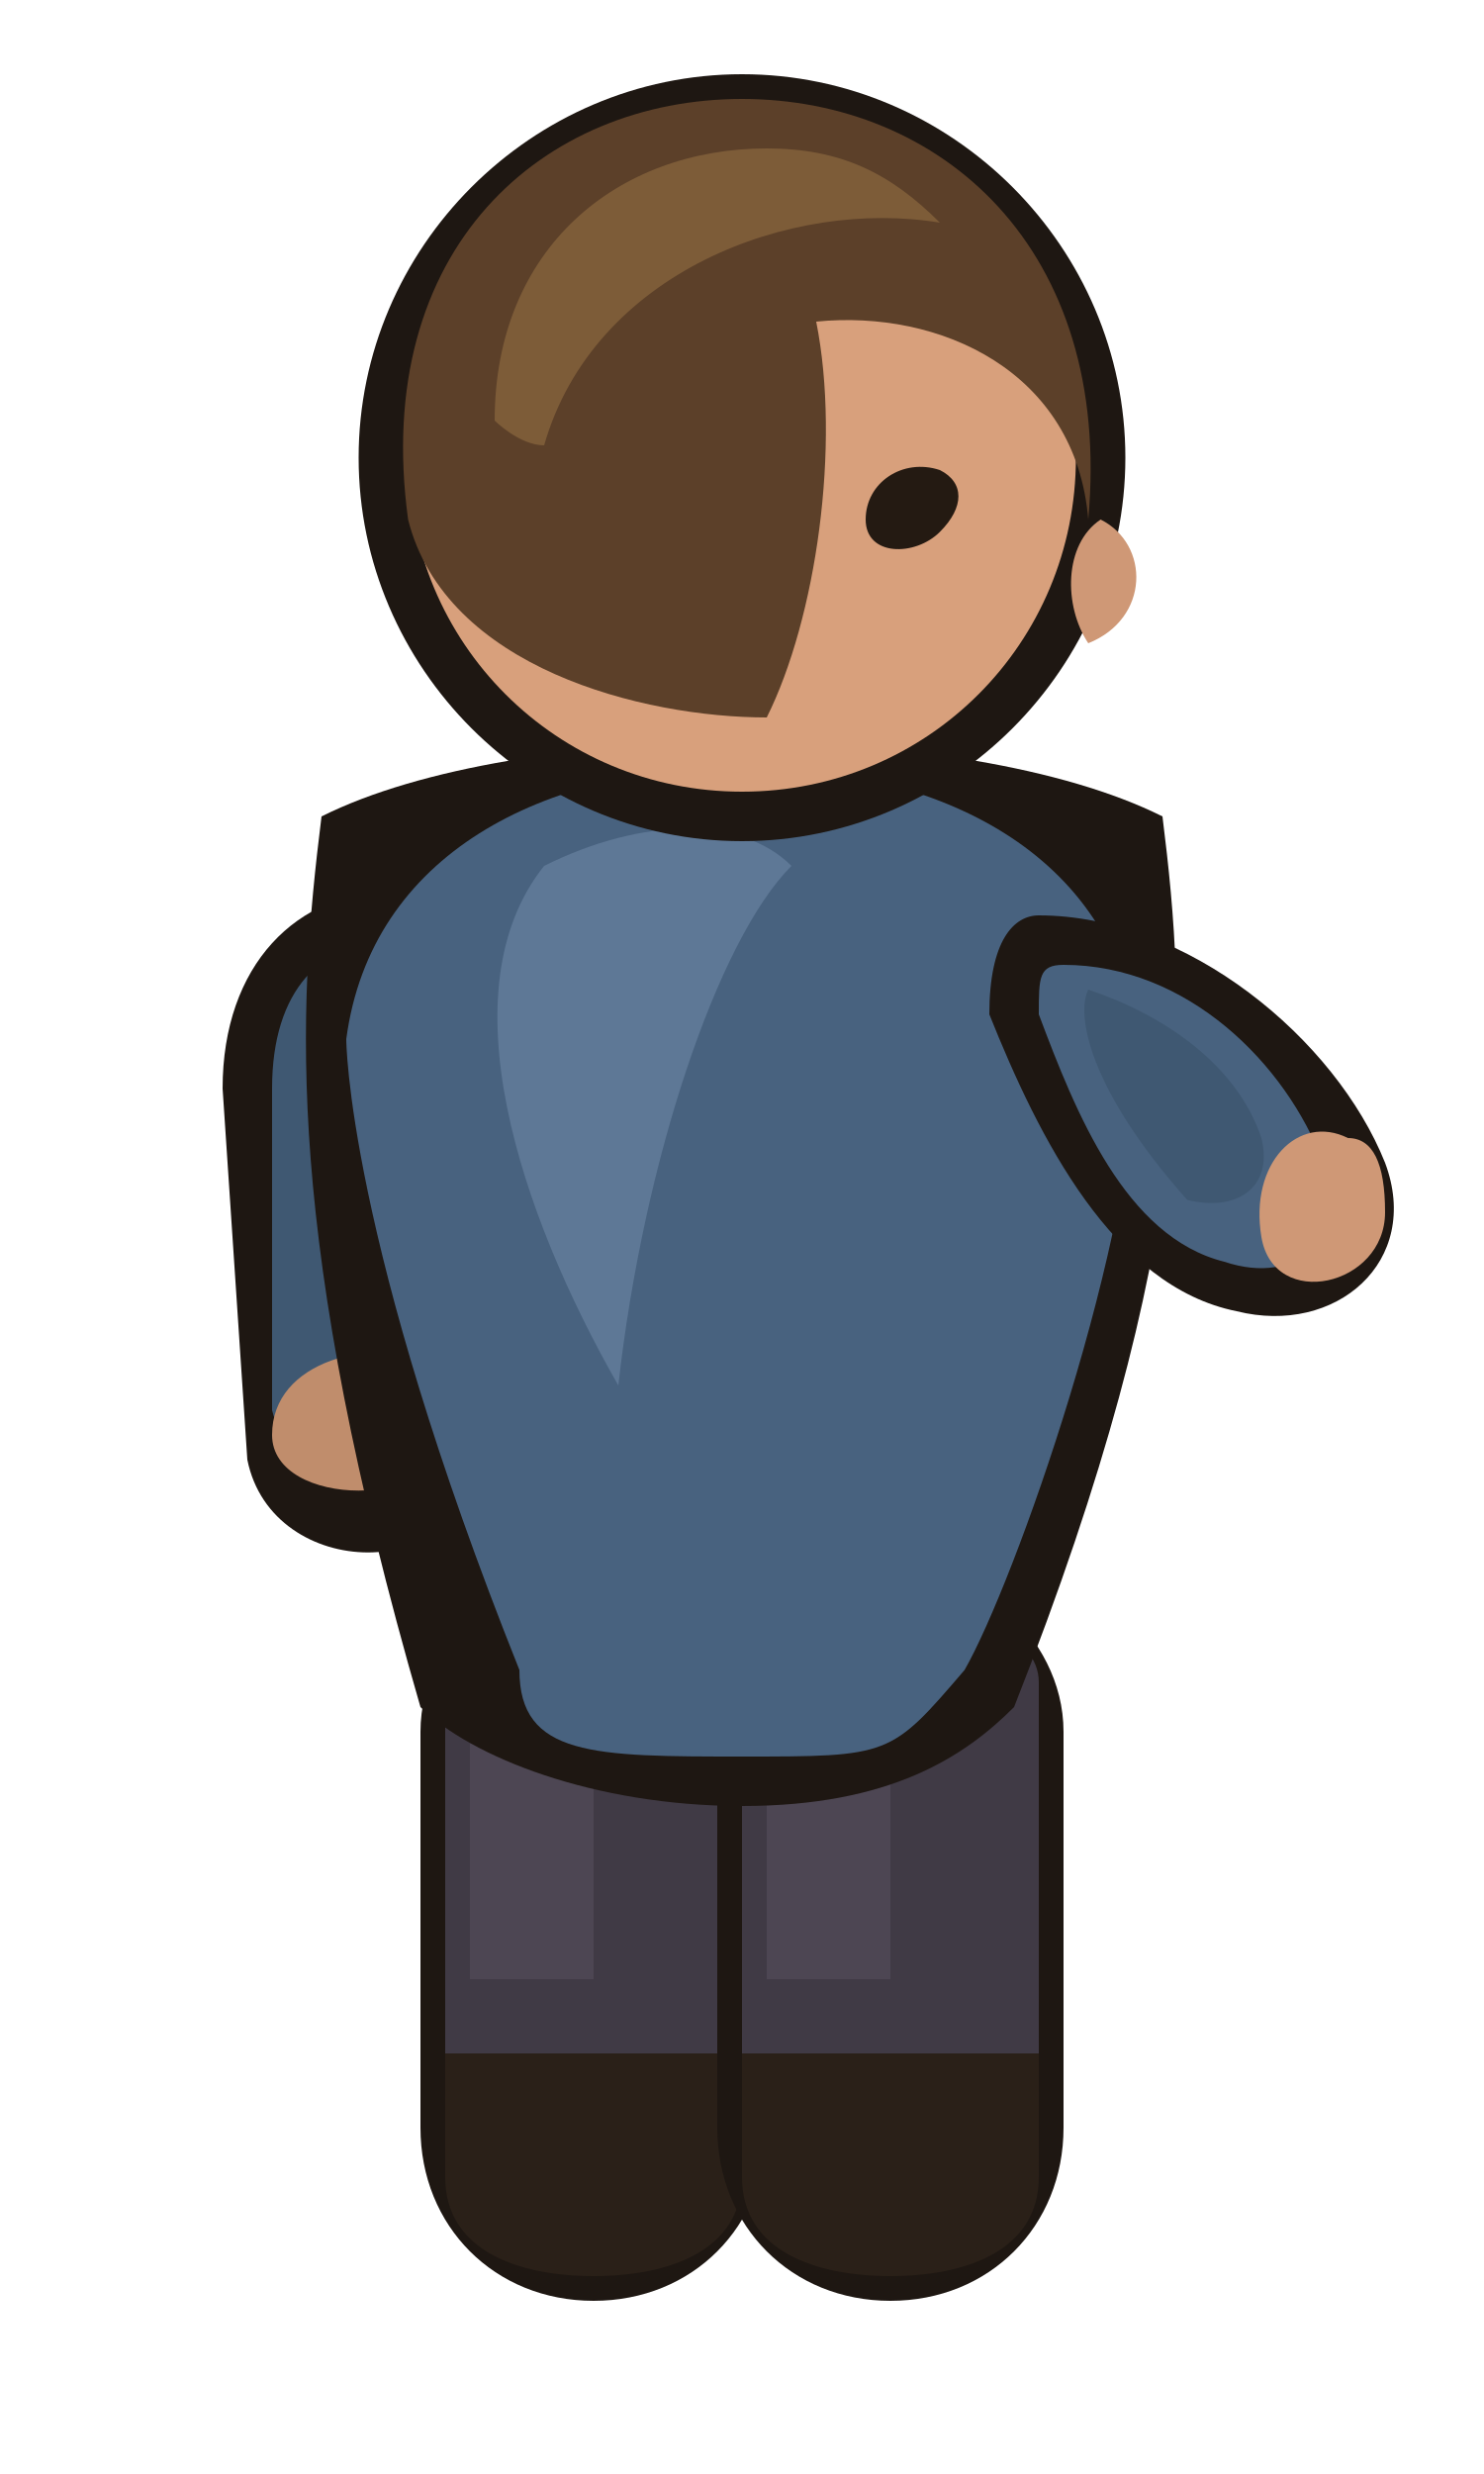
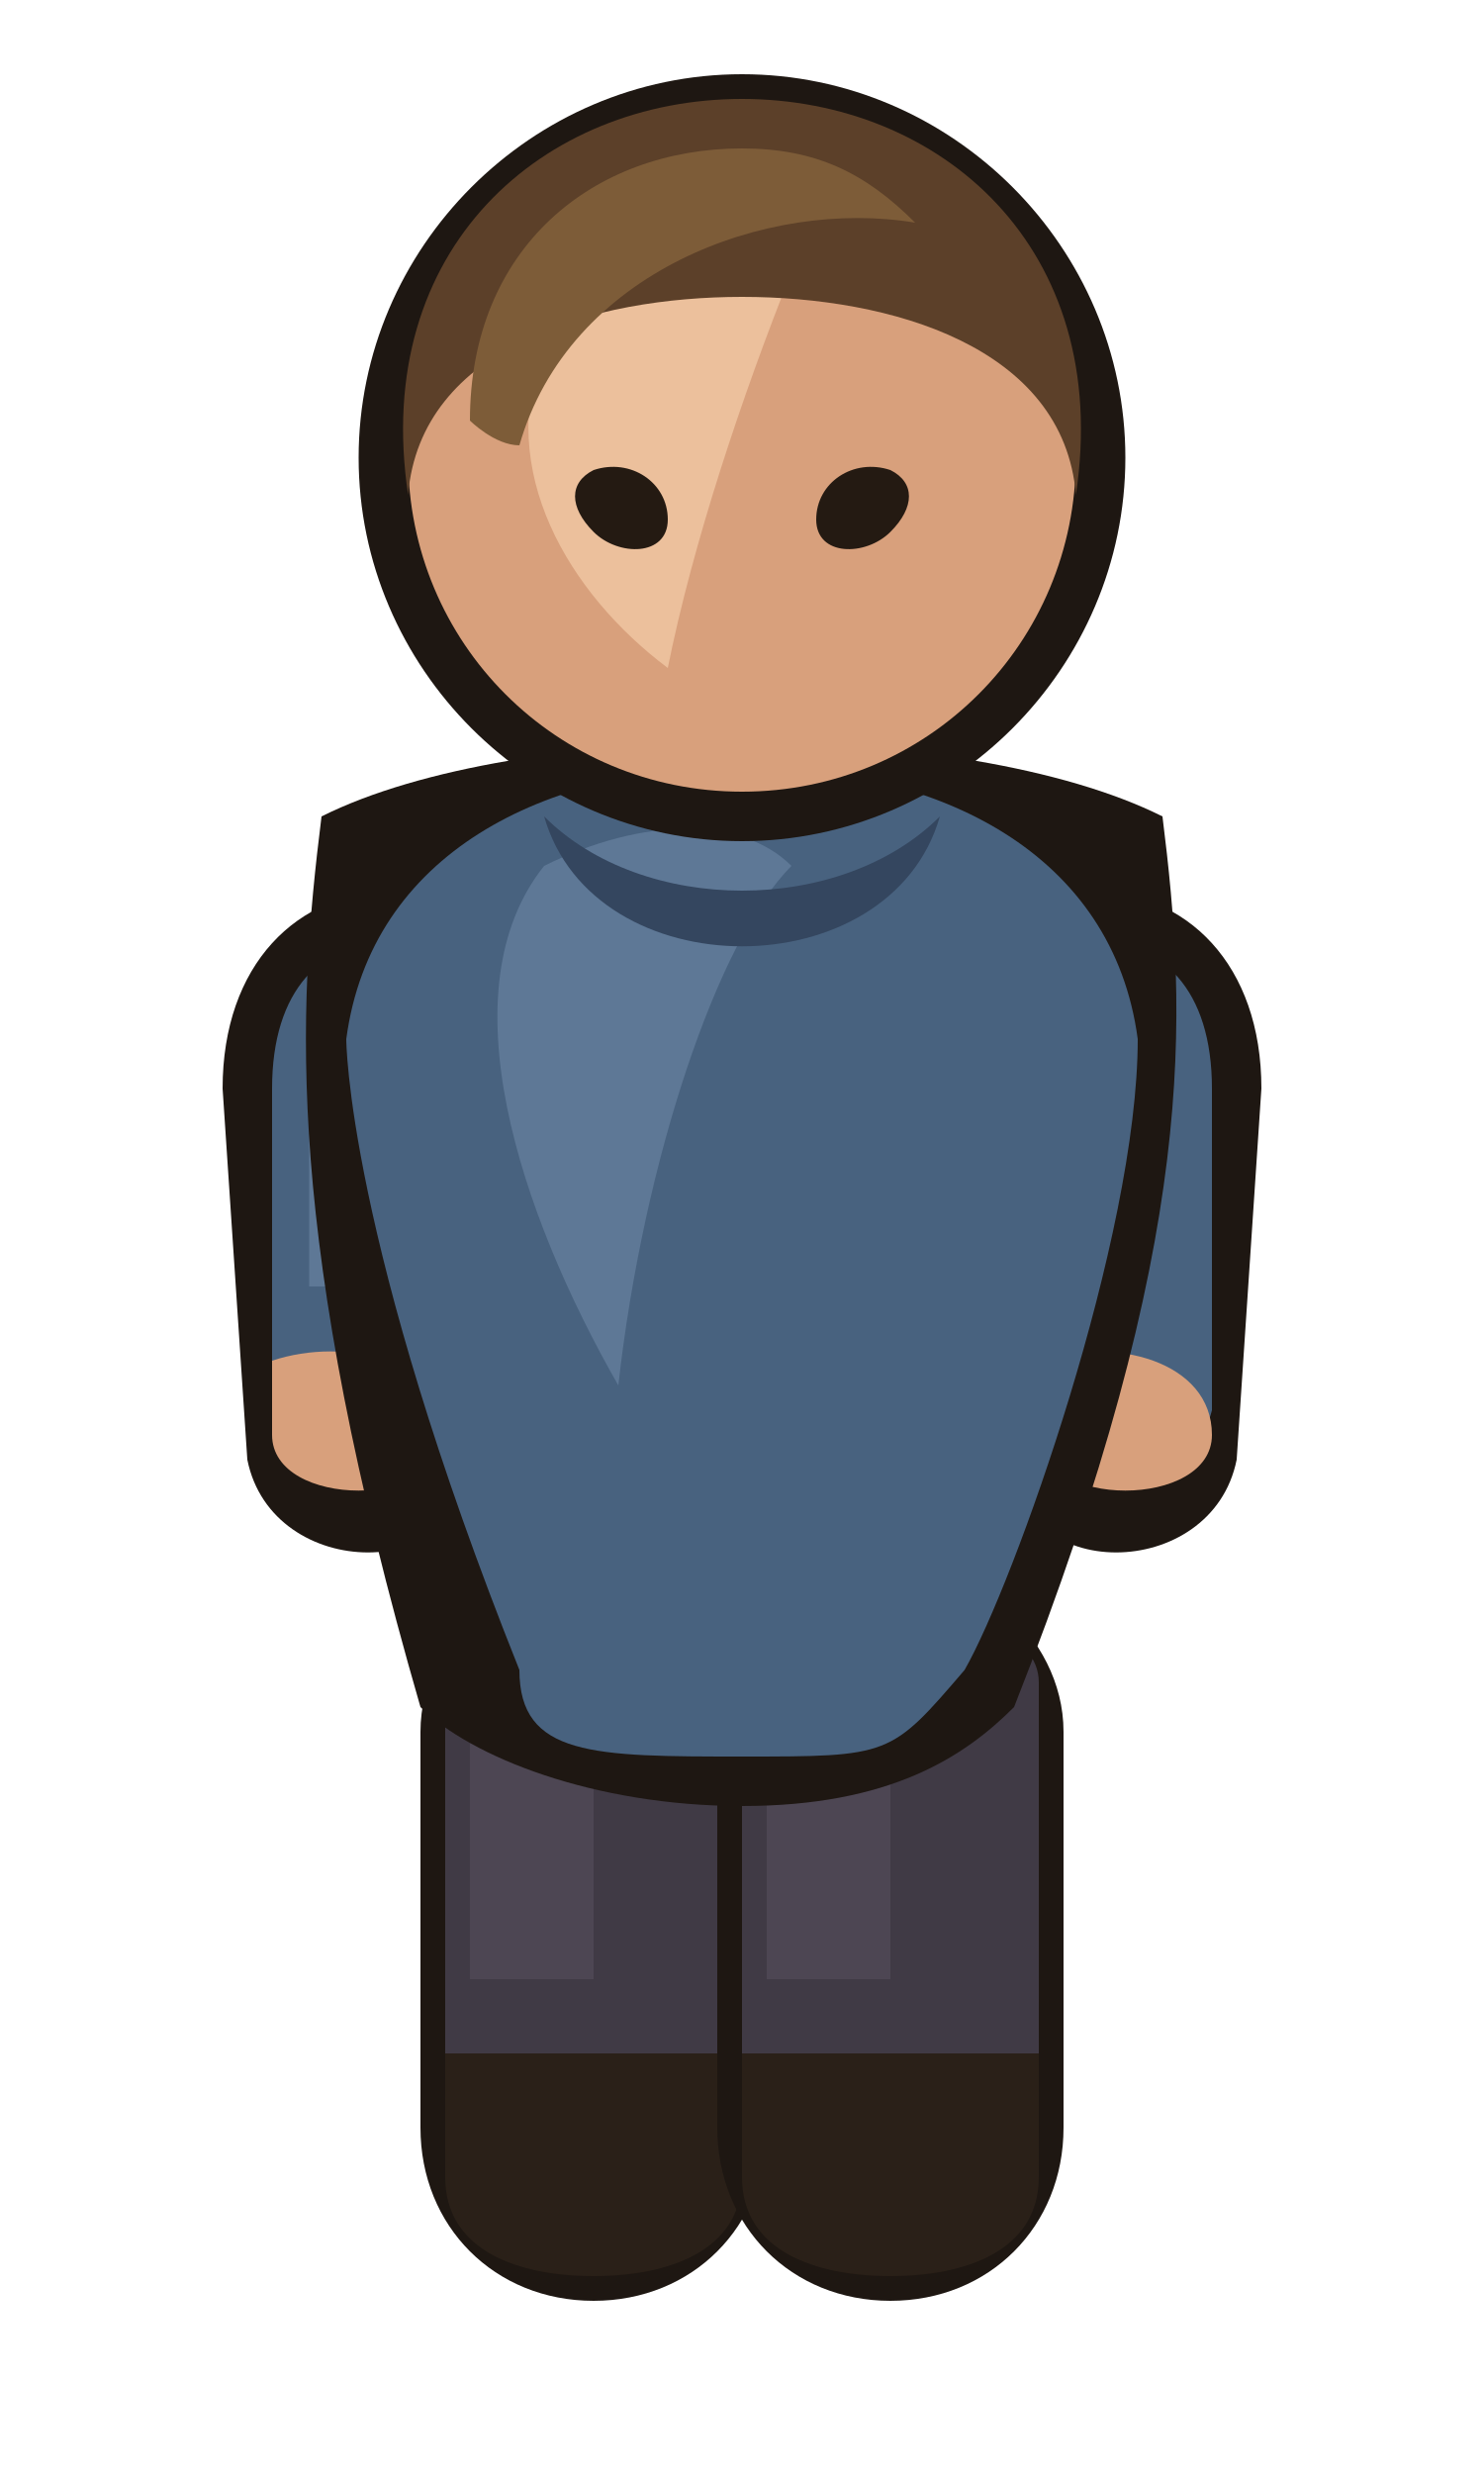
<svg xmlns="http://www.w3.org/2000/svg" viewBox="0 0 60 100" width="60" height="100">
  <g id="leg_left">
    <path d="M24,63 C27,63 31,66 31,70 L31,86 C31,90 28,93 24,93 C20,93 17,90 17,86 L17,70 C17,66 21,63 24,63 Z" fill="#1e1712" />
    <path d="M24,65 C27,65 30,66 30,68 L30,85 L18,85 L18,68 C18,66 21,65 24,65 Z" fill="#403a45" />
    <path d="M24,66 L24,80 L19,80 L19,69 C20,67 22,66 24,66 Z" fill="#4d4653" />
    <path d="M18,83 L30,83 L30,88 C30,91 27,92 24,92 C21,92 18,91 18,88 Z" fill="#2a2018" />
  </g>
  <g id="leg_right">
    <path d="M36,63 C39,63 43,66 43,70 L43,86 C43,90 40,93 36,93 C32,93 29,90 29,86 L29,70 C29,66 33,63 36,63 Z" fill="#1e1712" />
    <path d="M36,65 C39,65 42,66 42,68 L42,85 L30,85 L30,68 C30,66 33,65 36,65 Z" fill="#403a45" />
    <path d="M36,66 L36,80 L31,80 L31,69 C32,67 34,66 36,66 Z" fill="#4d4653" />
    <path d="M30,83 L42,83 L42,88 C42,91 39,92 36,92 C33,92 30,91 30,88 Z" fill="#2a2018" />
  </g>
  <g id="arm_left">
    <path d="M16,36 C20,36 21,40 20,46 L19,59 C19,64 11,64 10,59 L9,44 C9,39 12,36 16,36 Z" fill="#1e1712" />
-     <path d="M16,38 C19,38 19.5,41 19,46 L18,57 C18,61 12,61 11,57 L11,44 C11,40 13,38 16,38 Z" fill="#3f5872" />
-     <path d="M18,55 C15,54 11,55 11,58 C11,61 18,61 18,58 Z" fill="#c08d6c" />
+     <path d="M16,38 C19,38 19.5,41 19,46 L18,57 C18,61 12,61 11,57 L11,44 C11,40 13,38 16,38 Z" fill="#48627f" />
+     <path d="M13.5,40 C15,39 16,40 16,43 L15.5,52 L12.5,52 L12.5,43 C12.5,41 12.5,40 13.5,40 Z" fill="#5e7896" />
+     <path d="M11,55 C14,54 18,55 18,58 C18,61 11,61 11,58 Z" fill="#d8a07c" />
+   </g>
+   <g id="arm_right">
+     <path d="M44,36 C40,36 39,40 40,46 L41,59 C41,64 49,64 50,59 L51,44 C51,39 48,36 44,36 Z" fill="#1e1712" />
+     <path d="M44,38 C41,38 40.5,41 41,46 L42,57 C42,61 48,61 49,57 L49,44 C49,40 47,38 44,38 Z" fill="#48627f" />
+     <path d="M42,55 C45,54 49,55 49,58 C49,61 42,61 42,58 Z" fill="#d8a07c" />
  </g>
  <g id="torso">
    <path d="M30,73 C24,73 19,71 17,69 C11.5,50 12,41 13,33 C21,29 39,29 47,33 C48,41 48.5,50 41,69 C39,71 36,73 30,73 Z" fill="#1e1712" />
    <path d="M30,71 C24,71 21,71 21,67.5 C14,50 14,42 14,42 C15,34.5 22,31 30,31 C38,31 45,34.5 46,42 C46,50 41,64 39,67.5 C36,71 36,71 30,71 Z" fill="#48627f" />
    <path d="M22,35 C26,33 30,33 32,35 C29,38 26,47 25,56 C21,49 18,40 22,35 Z" fill="#5e7896" />
-   </g>
-   <g id="arm_right">
-     <path d="M42,37 C41,37 40,38 40,41 C42,46 45,52 50,53 C54,54 57.5,51 56,47 C54,42 48,37 42,37 Z" fill="#1e1712" />
-     <path d="M43,39 C42,39 42,39.5 42,41 C43.5,45 45.5,50 49.5,51 C52.5,52 54.5,50 53.5,47 C52,43 48,39 43,39 Z" fill="#48627f" />
-     <path d="M44,40 C43.5,41 44,44 48,48.5 C50,49 51.5,48 51,46 C50,43 47,41 44,40 Z" fill="#3f5872" />
-     <path d="M54.5,46 C52.5,45 50.5,47 51,50 C51.5,53 56,52 56,49 C56,47 55.5,46 54.5,46 Z" fill="#cf9876" />
+     <path d="M22,33 C26,37 34,37 38,33 C36,40 24,40 22,33 Z" fill="#34465f" />
  </g>
  <g id="head">
    <path d="M30,34 C21.5,34 14.5,27 14.5,18.5 C14.5,10 21.5,3 30,3 C38.5,3 45.5,10 45.5,18.5 C45.5,27 38.5,34 30,34 Z" fill="#1e1712" />
    <path d="M30,32 C22.5,32 16.5,26 16.5,18.5 C16.5,11 22.5,5 30,5 C37.5,5 43.5,11 43.5,18.5 C43.5,26 37.5,32 30,32 Z" fill="#d8a07c" />
-     <path d="M44.5,21 C46.5,22 46.5,25 44,26 C43,24.5 43,22 44.5,21 Z" fill="#cf9876" />
-     <path d="M16.5,21 C15,10 22,4 30,4 C38,4 45,10 44,21 C43.5,15 38,12.5 33,13 C34,18 33,25 31,29 C26,29 18,27 16.5,21 Z" fill="#5c4029" />
-     <path d="M20,17 C20,10 25,6 31,6 C34,6 36,7 38,9 C32,8 24,11 22,18 C21,18 20,17 20,17 Z" fill="#7d5c38" />
-     <path d="M38,19 C36.5,18.5 35,19.5 35,21 C35,22.5 37,22.5 38,21.5 C39,20.5 39,19.5 38,19 Z" fill="#241a12" />
+     <path d="M22,14 C24,10 29,9 32,11 C30,16 28,22 27,27 C23,24 20,19 22,14 Z" fill="#ecc09c" />
+     <path d="M16.5,20 C15,10 22,4 30,4 C38,4 45,10 43.5,20 C43,14 36,12 30,12 C24,12 17,14 16.5,20 Z" fill="#5c4029" />
+     <path d="M19,17 C19,10 24,6 30,6 C33,6 35,7 37,9 C31,8 23,11 21,18 C20,18 19,17 19,17 Z" fill="#7d5c38" />
+     <path d="M24,19 C25.5,18.5 27,19.5 27,21 C27,22.5 25,22.5 24,21.5 C23,20.5 23,19.5 24,19 Z" fill="#241a12" />
+     <path d="M36,19 C34.5,18.5 33,19.5 33,21 C33,22.5 35,22.5 36,21.5 C37,20.5 37,19.5 36,19 Z" fill="#241a12" />
  </g>
</svg>
